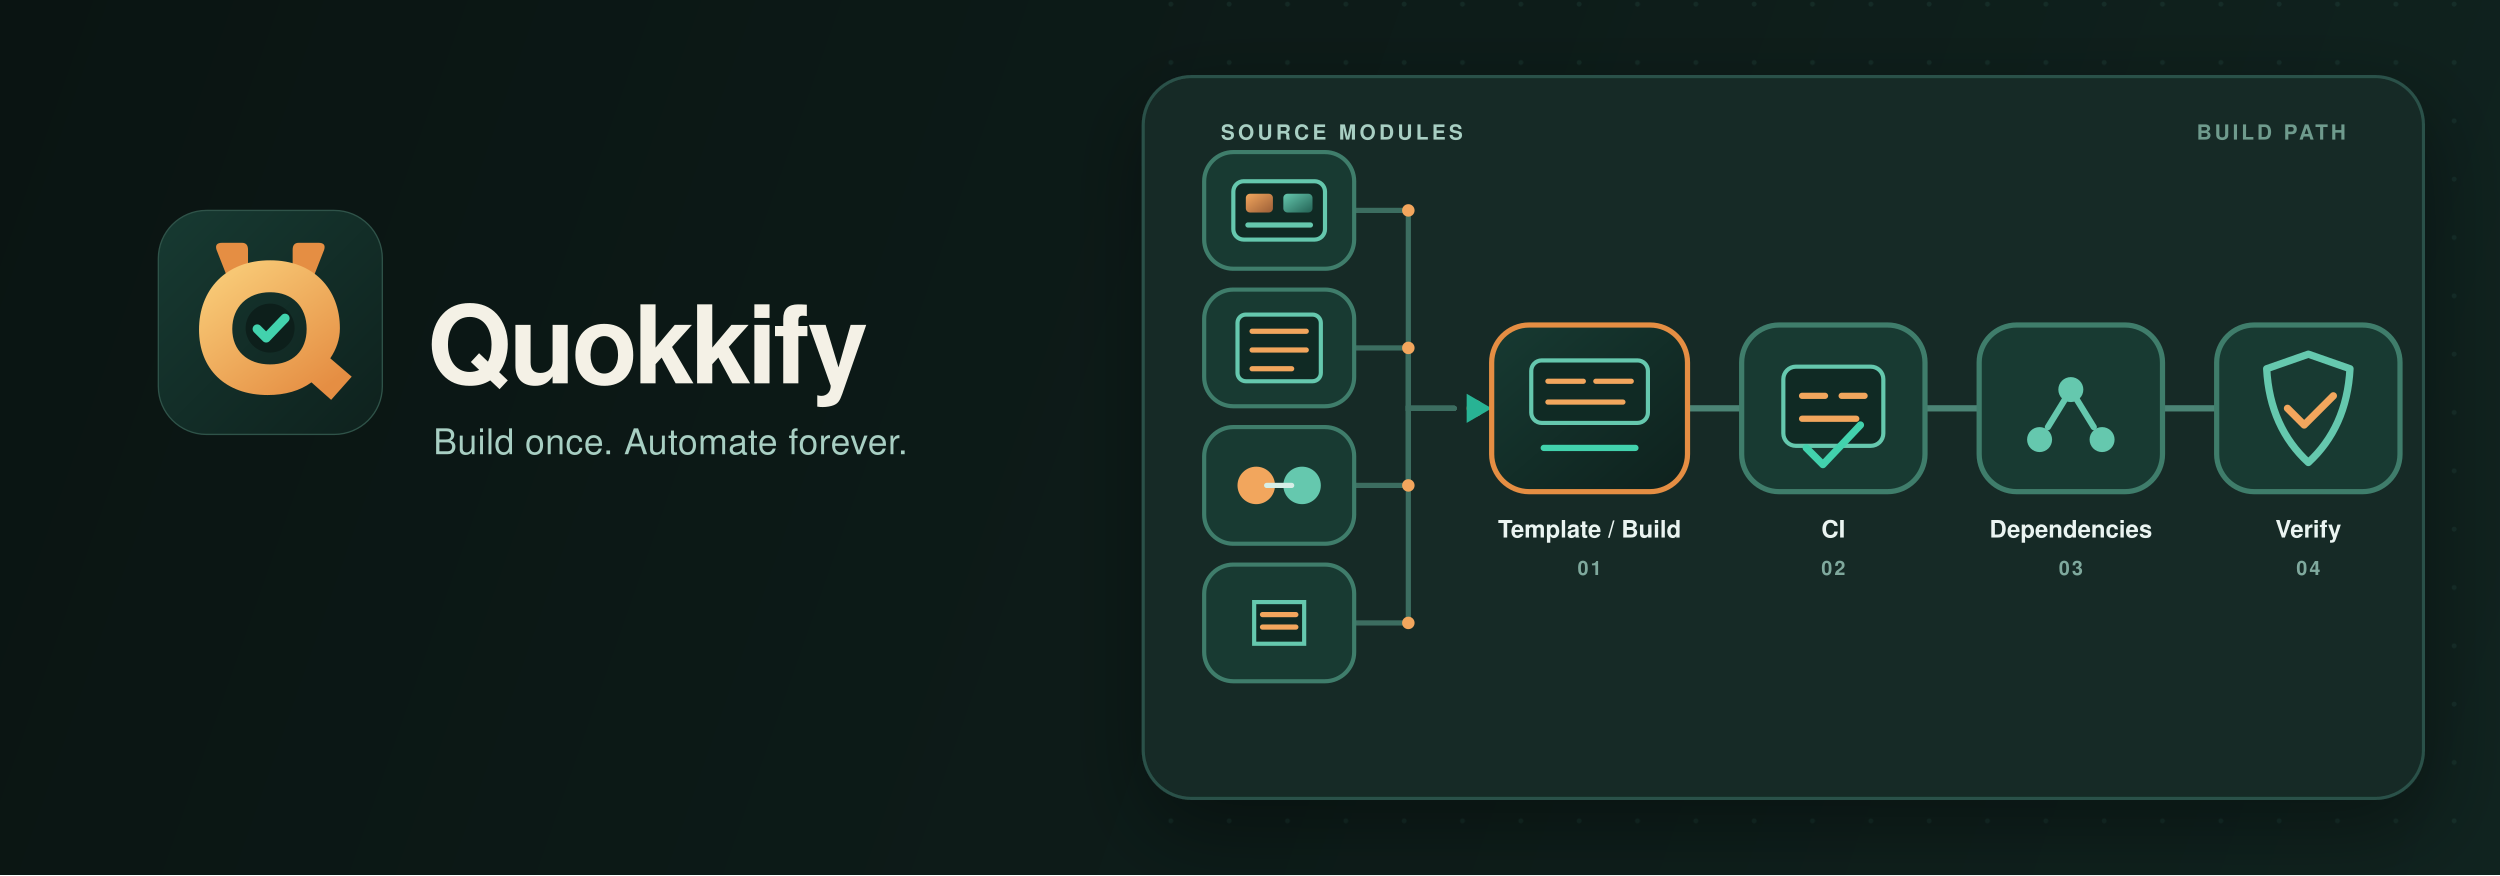
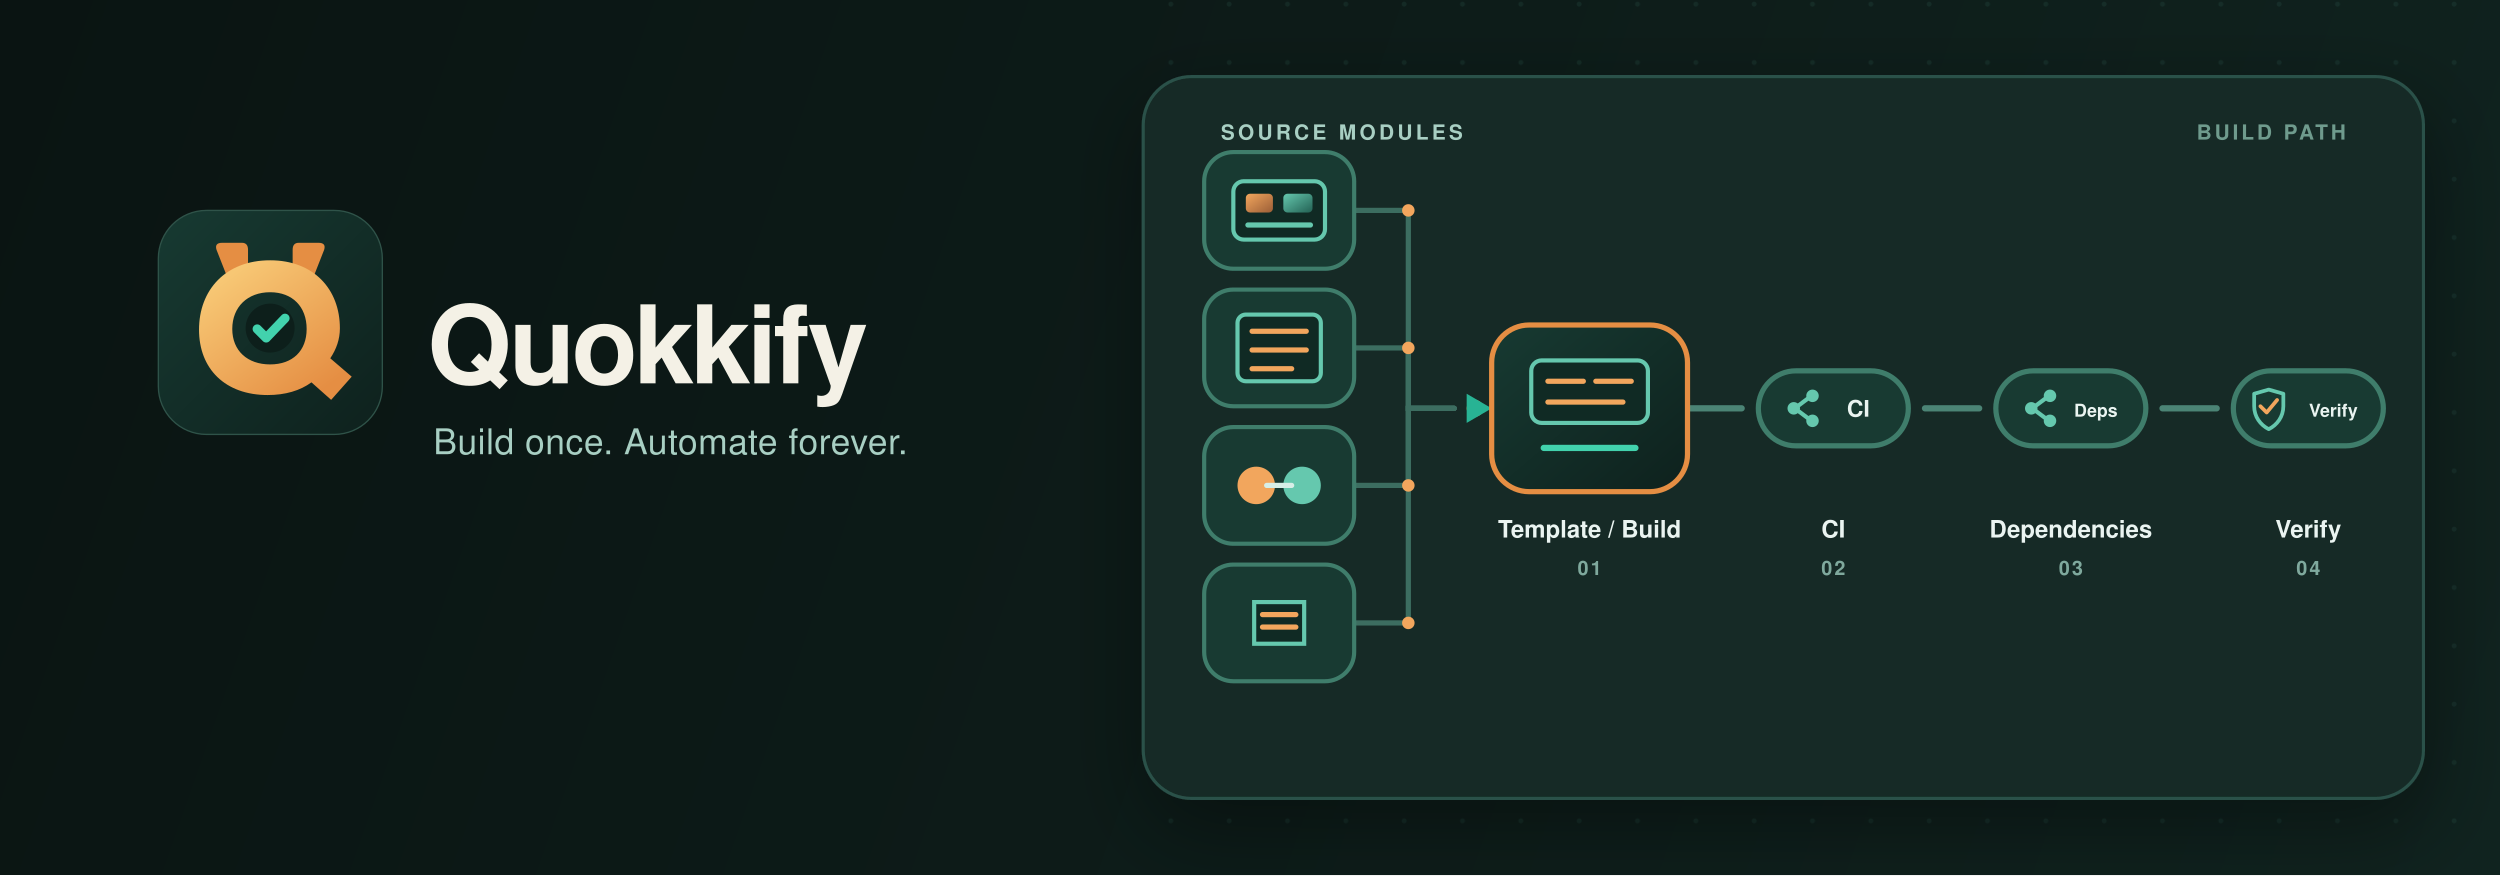
<svg xmlns="http://www.w3.org/2000/svg" width="1200" height="420" viewBox="0 0 1200 420" role="img" aria-labelledby="title desc">
  <defs>
    <linearGradient id="bg" x1="0" y1="0" x2="1200" y2="420" gradientUnits="userSpaceOnUse">
      <stop offset="0" stop-color="#0A1412" />
      <stop offset="1" stop-color="#10231F" />
    </linearGradient>
    <radialGradient id="warm" cx="0" cy="0" r="1" gradientTransform="translate(232 205) rotate(90) scale(250)">
      <stop stop-color="#F5B85E" stop-opacity=".16" />
      <stop offset="1" stop-color="#F5B85E" stop-opacity="0" />
    </radialGradient>
    <linearGradient id="tile" x1="0" y1="0" x2="1" y2="1">
      <stop offset="0" stop-color="#173a32" />
      <stop offset="1" stop-color="#0e211d" />
    </linearGradient>
    <linearGradient id="q" x1="0.18" y1="0.12" x2="0.82" y2="0.92">
      <stop offset="0" stop-color="#f7c774" />
      <stop offset="1" stop-color="#e58e43" />
    </linearGradient>
    <linearGradient id="flow" x1="0" y1="0" x2="1" y2="0">
      <stop offset="0" stop-color="#e58e43" />
      <stop offset="1" stop-color="#28b394" />
    </linearGradient>
    <linearGradient id="thumbA" x1="0" y1="0" x2="1" y2="1">
      <stop stop-color="#F2A65D" />
      <stop offset="1" stop-color="#9B5E37" />
    </linearGradient>
    <linearGradient id="thumbB" x1="0" y1="0" x2="1" y2="1">
      <stop stop-color="#65C8AE" />
      <stop offset="1" stop-color="#236154" />
    </linearGradient>
    <filter id="shadow" x="-30%" y="-30%" width="160%" height="180%">
      <feDropShadow dy="14" stdDeviation="20" flood-color="#000000" flood-opacity=".38" />
    </filter>
    <pattern id="dots" width="28" height="28" patternUnits="userSpaceOnUse">
      <circle cx="2" cy="2" r="1.2" fill="#65C8AE" opacity=".08" />
    </pattern>
  </defs>
  <rect width="1200" height="420" fill="url(#bg)" />
  <rect width="1200" height="420" fill="url(#warm)" />
  <rect x="548" width="652" height="420" fill="url(#dots)" />
  <g transform="translate(76,101) scale(0.105)" aria-label="Quokkify Q monogram">
    <rect width="1024" height="1024" rx="220" fill="url(#tile)" stroke="#2f5349" stroke-width="6" />
    <path d="M310 292L266 180Q256 148 292 148H382Q410 148 410 180V270Z" fill="#e58e43" />
    <path d="M714 292L758 180Q768 148 732 148H642Q614 148 614 180V270Z" fill="#e58e43" />
    <path d="M511 228C306 228 186 365 186 545C186 725 306 844 500 844C580 844 648 824 700 786L790 866L884 760L786 676C814 634 830 589 830 539C830 360 710 228 511 228ZM511 374C614 374 678 441 678 542C678 642 614 704 511 704C408 704 338 642 338 542C338 441 408 374 511 374Z" fill="url(#q)" />
    <circle cx="511" cy="538" r="112" fill="#0d1f1b" />
    <path d="M452 542L493 583L579 493" fill="none" stroke="#42d2ad" stroke-width="42" stroke-linecap="round" stroke-linejoin="round" />
  </g>
  <g font-family="'Segoe UI', system-ui, -apple-system, Helvetica, Arial, sans-serif">
    <text x="205" y="184" font-size="52" font-weight="800" letter-spacing="-1.8" fill="#F4F1E6">Quokkify</text>
    <text x="208" y="218" font-size="17" font-weight="500" letter-spacing=".25" fill="#A8CFC3">Build once. Automate forever.</text>
  </g>
  <g filter="url(#shadow)">
    <rect x="548" y="36" width="616" height="348" rx="24" fill="#132A25" />
    <rect x="548.75" y="36.75" width="614.5" height="346.5" rx="23.25" fill="none" stroke="#79CDB7" stroke-opacity=".24" stroke-width="1.5" />
  </g>
  <g font-family="'Segoe UI', system-ui, -apple-system, Helvetica, Arial, sans-serif">
    <text x="586" y="67" font-size="10" font-weight="800" letter-spacing="1.6" fill="#A8CFC3">SOURCE MODULES</text>
    <text x="1126" y="67" text-anchor="end" font-size="10" font-weight="700" letter-spacing="1.4" fill="#6F9B8D">BUILD PATH</text>
    <g stroke="#3C6D60" stroke-width="2.5" stroke-linecap="round" fill="none">
      <path d="M650 101H676V196H698" />
      <path d="M650 167H676V196H698" />
      <path d="M650 233H676V196H698" />
      <path d="M650 299H676V196H698" />
    </g>
    <g fill="#F2A65D">
      <circle cx="676" cy="101" r="3" />
      <circle cx="676" cy="167" r="3" />
      <circle cx="676" cy="233" r="3" />
      <circle cx="676" cy="299" r="3" />
    </g>
    <g>
      <g transform="translate(578 73)">
        <rect width="72" height="56" rx="14" fill="#183A32" stroke="#3F7D6B" stroke-width="2" />
        <rect x="14" y="14" width="44" height="28" rx="5" fill="#102A24" stroke="#65C8AE" stroke-width="2" />
        <rect x="20" y="20" width="13" height="9" rx="2" fill="url(#thumbA)" />
        <rect x="38" y="20" width="14" height="9" rx="2" fill="url(#thumbB)" />
        <path d="M21 35H51" stroke="#65C8AE" stroke-width="2.5" stroke-linecap="round" />
      </g>
      <g transform="translate(578 139)">
        <rect width="72" height="56" rx="14" fill="#183A32" stroke="#3F7D6B" stroke-width="2" />
        <rect x="16" y="12" width="40" height="32" rx="4" fill="#102A24" stroke="#65C8AE" stroke-width="2" />
        <path d="M23 20H49M23 29H49M23 38H42" stroke="#F2A65D" stroke-width="2.5" stroke-linecap="round" />
      </g>
      <g transform="translate(578 205)">
        <rect width="72" height="56" rx="14" fill="#183A32" stroke="#3F7D6B" stroke-width="2" />
        <circle cx="25" cy="28" r="9" fill="#F2A65D" />
        <circle cx="47" cy="28" r="9" fill="#65C8AE" />
        <path d="M30 28H42" stroke="#D7EEE7" stroke-width="2.5" stroke-linecap="round" />
      </g>
      <g transform="translate(578 271)">
        <rect width="72" height="56" rx="14" fill="#183A32" stroke="#3F7D6B" stroke-width="2" />
        <path d="M24 18H48V38H24Z" fill="#102A24" stroke="#65C8AE" stroke-width="2" />
        <path d="M28 24H44M28 30H44" stroke="#F2A65D" stroke-width="2.5" stroke-linecap="round" />
      </g>
    </g>
    <path d="M698 196H716" fill="none" stroke="url(#flow)" stroke-width="4" stroke-linecap="round" />
    <path d="M810 196H836M924 196H950M1038 196H1064" fill="none" stroke="#4B8475" stroke-width="3" stroke-linecap="round" />
    <circle cx="708" cy="196" r="4" fill="#E58E43" />
    <path d="M704 189L716 196L704 203Z" fill="#28B394" />
    <g transform="translate(716 156)">
      <rect width="94" height="80" rx="18" fill="url(#tile)" stroke="#E58E43" stroke-width="2.5" />
      <rect x="19" y="17" width="56" height="30" rx="5" fill="#102A24" stroke="#65C8AE" stroke-width="2" />
      <path d="M27 27H44M50 27H67M27 37H63" stroke="#F2A65D" stroke-width="2.5" stroke-linecap="round" />
      <path d="M25 59H69" stroke="#42D2AD" stroke-width="3" stroke-linecap="round" />
    </g>
    <g transform="translate(836 156)">
-       <rect width="88" height="80" rx="18" fill="#183A32" stroke="#3F7D6B" stroke-width="2.5" />
-       <rect x="20" y="20" width="48" height="38" rx="6" fill="#102A24" stroke="#65C8AE" stroke-width="2" />
-       <path d="M29 34H40M48 34H59M29 45H55" stroke="#F2A65D" stroke-width="3" stroke-linecap="round" />
-       <path d="M31 59L39 67L57 48" fill="none" stroke="#42D2AD" stroke-width="3.5" stroke-linecap="round" stroke-linejoin="round" />
+       <rect x="8" y="22" width="72" height="36" rx="18" fill="#183A32" stroke="#3F7D6B" stroke-width="2.5" />
+       <circle cx="25" cy="40" r="3" fill="#65C8AE" />
+       <circle cx="34" cy="34" r="3" fill="#65C8AE" />
+       <circle cx="34" cy="46" r="3" fill="#65C8AE" />
+       <path d="M27.5 38.5L31.5 35.5M27.5 41.5L31.5 44.5" fill="none" stroke="#65C8AE" stroke-width="2" stroke-linecap="round" />
+       <text x="56" y="44" text-anchor="middle" fill="#EAF4F1" font-size="11" font-weight="800">CI</text>
    </g>
    <g transform="translate(950 156)">
-       <rect width="88" height="80" rx="18" fill="#183A32" stroke="#3F7D6B" stroke-width="2.5" />
-       <circle cx="44" cy="31" r="6" fill="#65C8AE" />
-       <circle cx="29" cy="55" r="6" fill="#65C8AE" />
-       <circle cx="59" cy="55" r="6" fill="#65C8AE" />
-       <path d="M41 36L33 49M47 36L55 49" stroke="#65C8AE" stroke-width="3" stroke-linecap="round" />
+       <rect x="8" y="22" width="72" height="36" rx="18" fill="#183A32" stroke="#3F7D6B" stroke-width="2.5" />
+       <circle cx="25" cy="40" r="3" fill="#65C8AE" />
+       <circle cx="34" cy="34" r="3" fill="#65C8AE" />
+       <circle cx="34" cy="46" r="3" fill="#65C8AE" />
+       <path d="M27.5 38.5L31.5 35.5M27.5 41.5L31.5 44.5" fill="none" stroke="#65C8AE" stroke-width="2" stroke-linecap="round" />
+       <text x="56" y="44" text-anchor="middle" fill="#EAF4F1" font-size="8.5" font-weight="800">Deps</text>
    </g>
    <g transform="translate(1064 156)">
-       <rect width="88" height="80" rx="18" fill="#183A32" stroke="#3F7D6B" stroke-width="2.5" />
-       <path d="M44 14L64 21C63 40 56 55 44 66C32 55 25 40 24 21Z" fill="none" stroke="#65C8AE" stroke-width="3.5" stroke-linejoin="round" />
-       <path d="M34 40L42 48L56 34" fill="none" stroke="#F2A65D" stroke-width="3.5" stroke-linecap="round" stroke-linejoin="round" />
+       <rect x="8" y="22" width="72" height="36" rx="18" fill="#183A32" stroke="#3F7D6B" stroke-width="2.5" />
+       <path d="M25 31L32 33V39C32 44 29 48 25 50C21 48 18 44 18 39V33Z" fill="none" stroke="#65C8AE" stroke-width="1.8" stroke-linejoin="round" />
+       <path d="M21 39L24 42L29 36" fill="none" stroke="#F2A65D" stroke-width="1.8" stroke-linecap="round" stroke-linejoin="round" />
+       <text x="56" y="44" text-anchor="middle" fill="#EAF4F1" font-size="8.5" font-weight="800">Verify</text>
    </g>
    <g fill="#EAF4F1" font-size="11.5" font-weight="750" text-anchor="middle">
      <text x="763" y="258">Template / Build</text>
      <text x="880" y="258">CI</text>
      <text x="994" y="258">Dependencies</text>
      <text x="1108" y="258">Verify</text>
    </g>
    <g fill="#7FA99D" font-size="9.5" font-weight="700" letter-spacing="1" text-anchor="middle">
      <text x="763" y="276">01</text>
      <text x="880" y="276">02</text>
      <text x="994" y="276">03</text>
      <text x="1108" y="276">04</text>
    </g>
  </g>
</svg>
